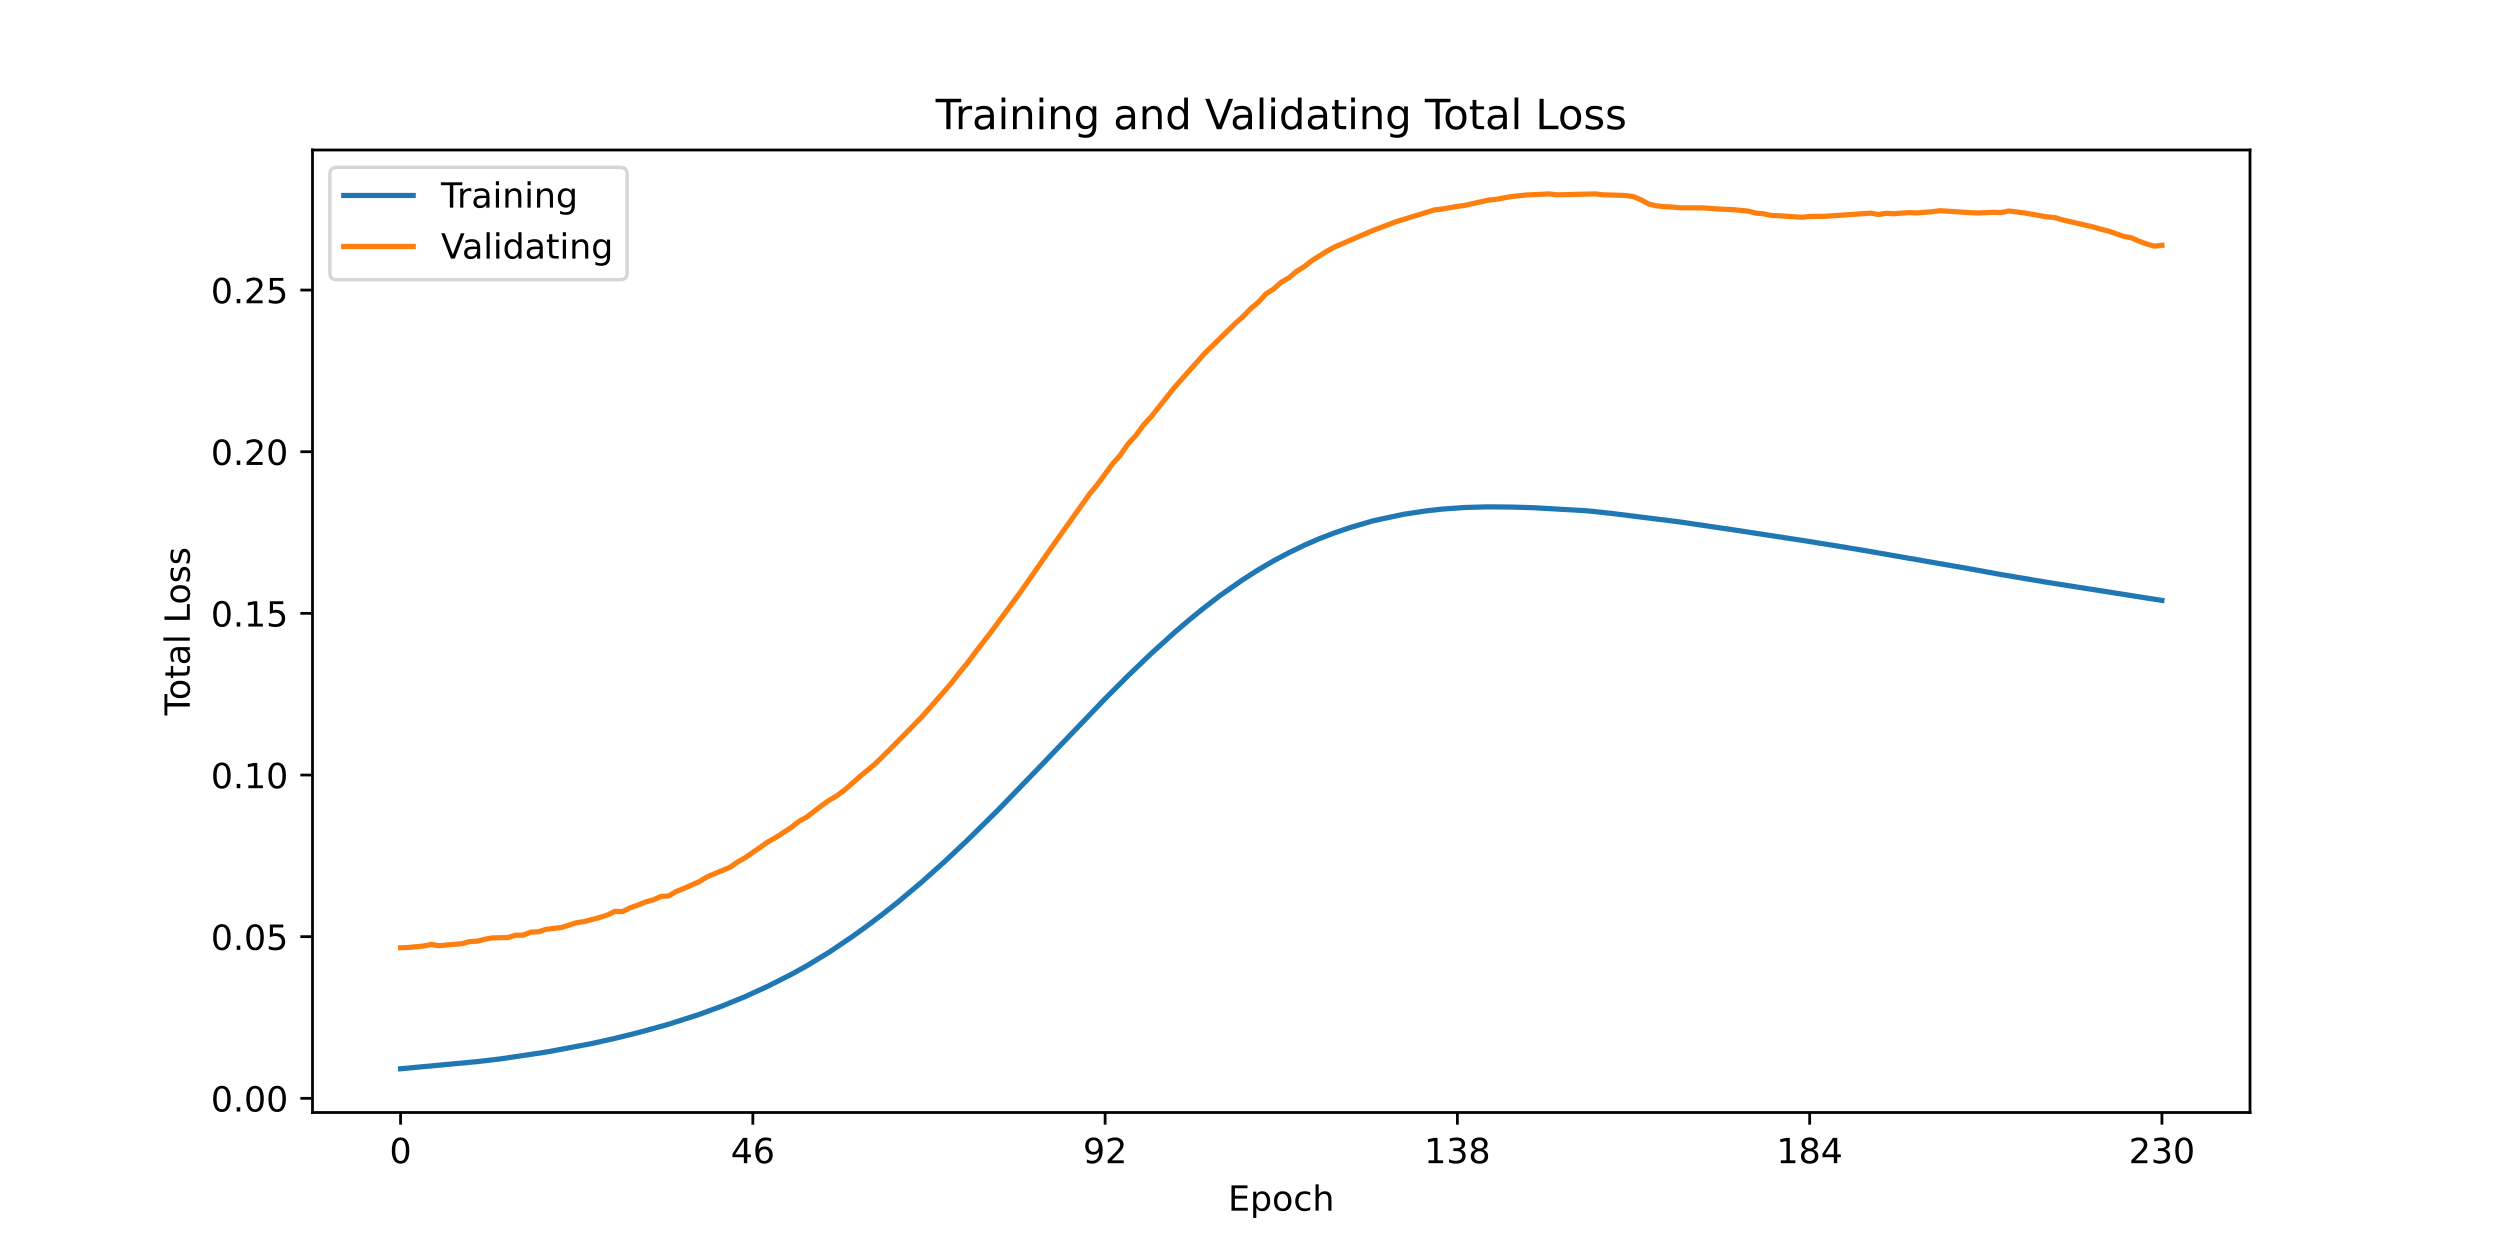
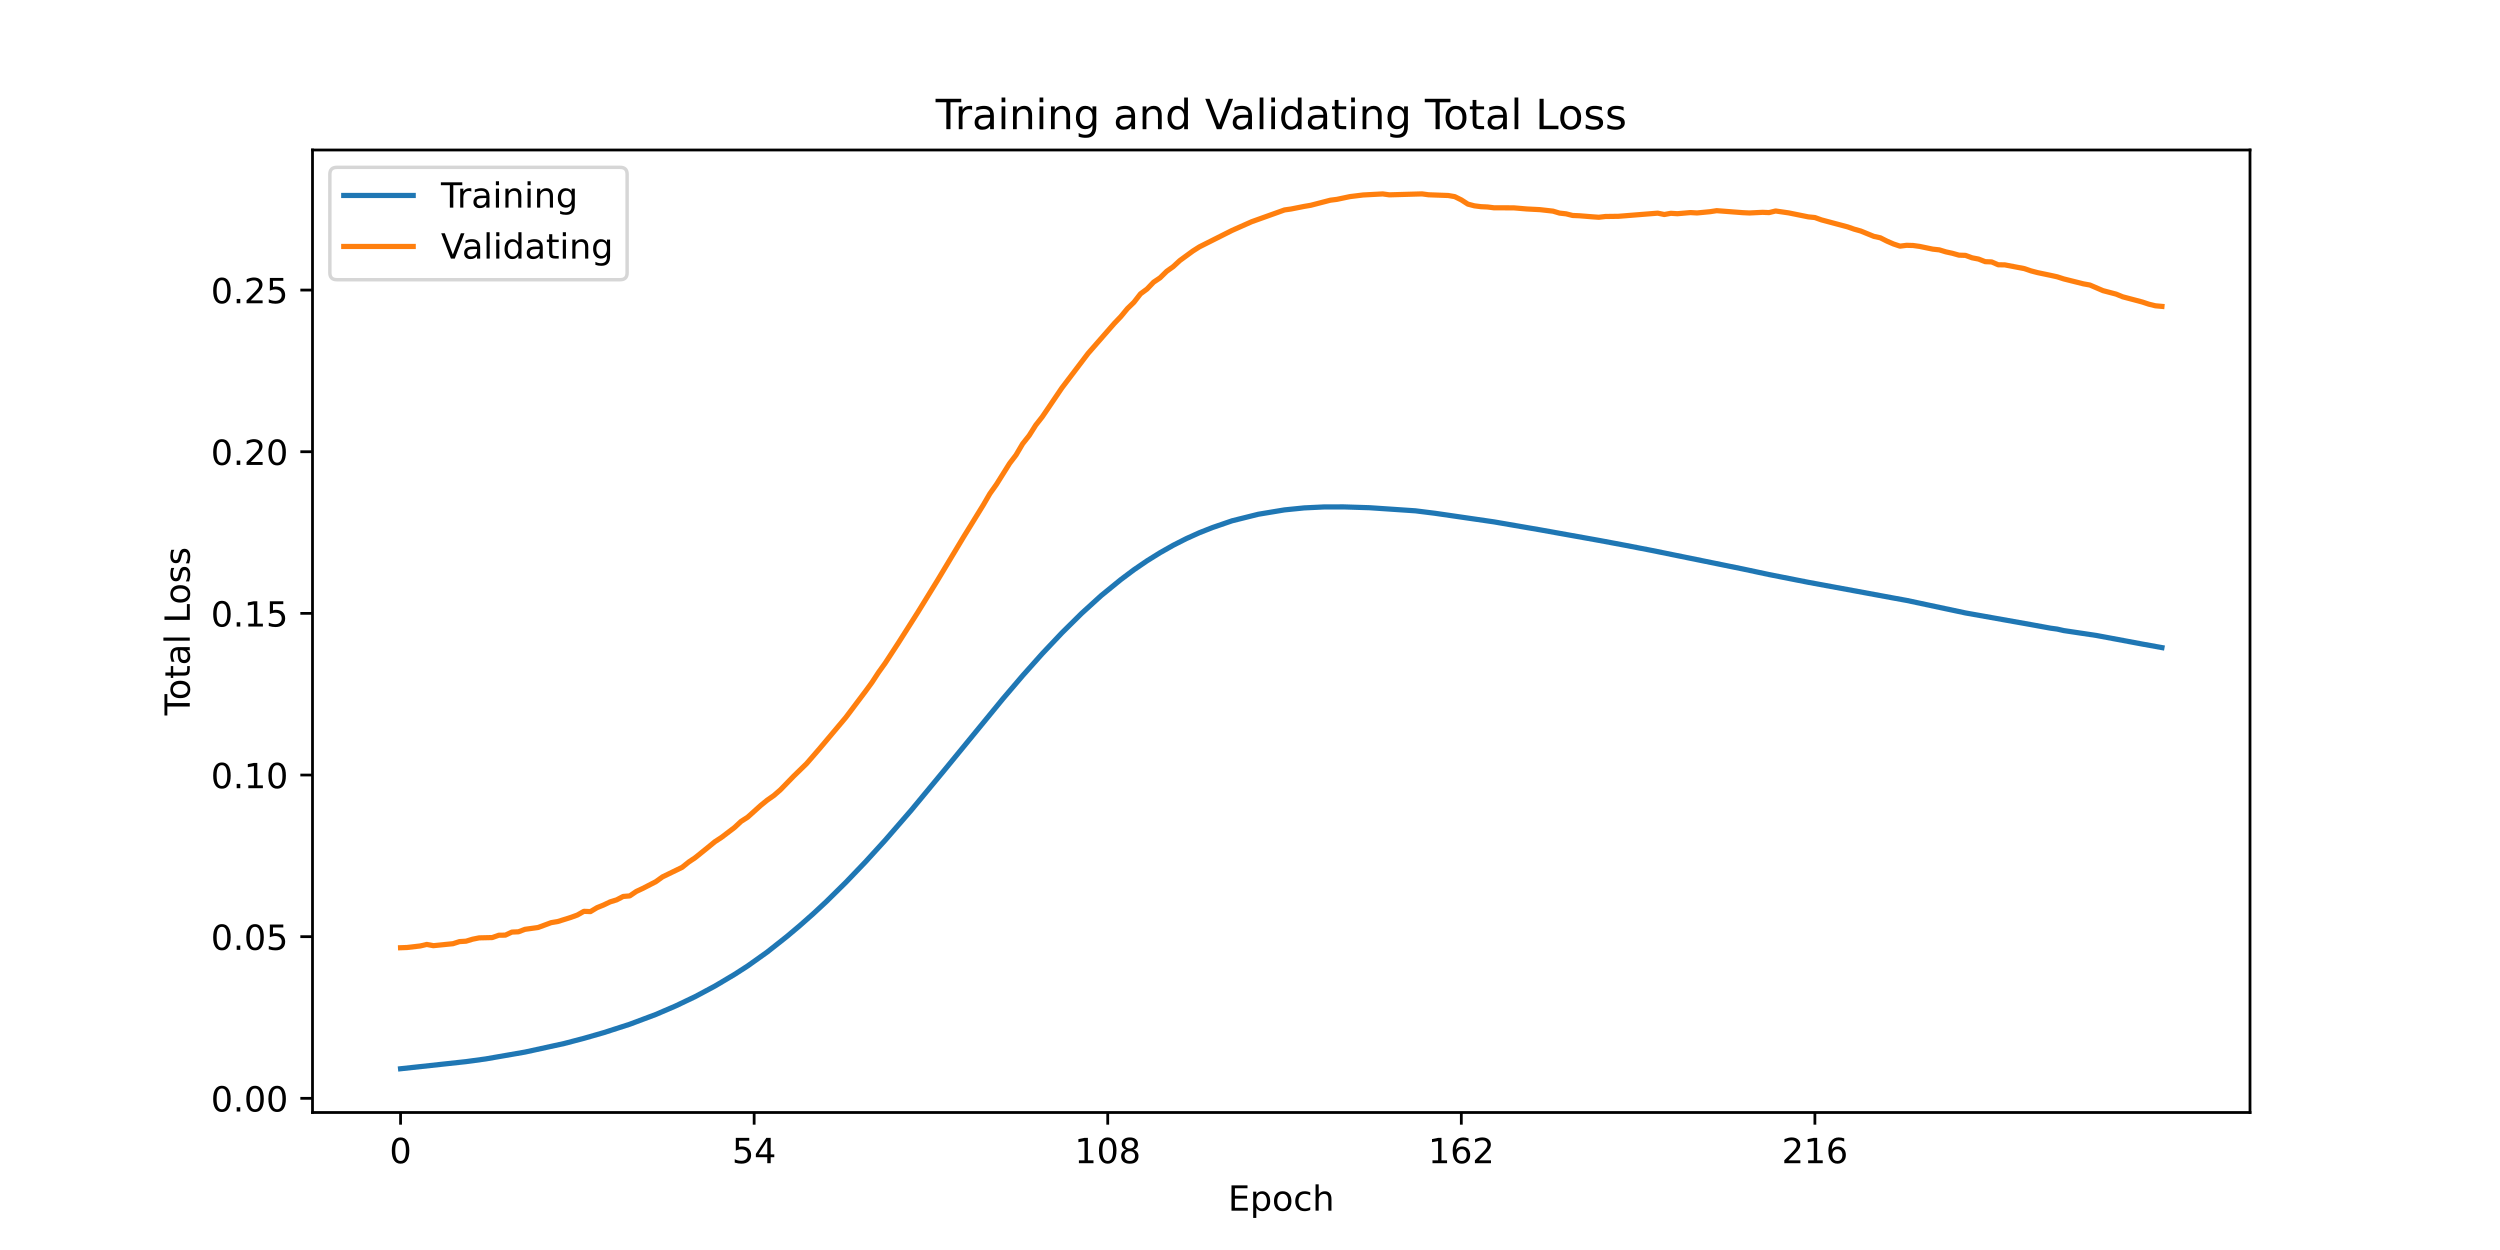
<svg xmlns="http://www.w3.org/2000/svg" xmlns:xlink="http://www.w3.org/1999/xlink" width="720pt" height="360pt" viewBox="0 0 720 360" version="1.1">
  <defs>
    <style type="text/css">*{stroke-linejoin: round; stroke-linecap: butt}</style>
  </defs>
  <g id="figure_1">
    <g id="patch_1">
      <path d="M 0 360  L 720 360  L 720 0  L 0 0  z " style="fill: #ffffff" />
    </g>
    <g id="axes_1">
      <g id="patch_2">
        <path d="M 90 320.4  L 648 320.4  L 648 43.2  L 90 43.2  z " style="fill: #ffffff" />
      </g>
      <g id="matplotlib.axis_1">
        <g id="xtick_1">
          <g id="line2d_1">
            <defs>
-               <path id="m9dbaf0e086" d="M 0 0  L 0 3.5  " style="stroke: #000000; stroke-width: 0.8" />
+               <path id="m46005d5eba" d="M 0 0  L 0 3.5  " style="stroke: #000000; stroke-width: 0.8" />
            </defs>
            <g>
-               <use xlink:href="#m9dbaf0e086" x="115.364" y="320.4" style="stroke: #000000; stroke-width: 0.8" />
+               <use xlink:href="#m46005d5eba" x="115.364" y="320.4" style="stroke: #000000; stroke-width: 0.8" />
            </g>
          </g>
          <g id="text_1">
            <g transform="translate(112.1824 334.9984) scale(0.1 -0.1)">
              <defs>
                <path id="DejaVuSans-30" d="M 2034 4250  Q 1547 4250 1301 3770  Q 1056 3291 1056 2328  Q 1056 1369 1301 889  Q 1547 409 2034 409  Q 2525 409 2770 889  Q 3016 1369 3016 2328  Q 3016 3291 2770 3770  Q 2525 4250 2034 4250  z M 2034 4750  Q 2819 4750 3233 4129  Q 3647 3509 3647 2328  Q 3647 1150 3233 529  Q 2819 -91 2034 -91  Q 1250 -91 836 529  Q 422 1150 422 2328  Q 422 3509 836 4129  Q 1250 4750 2034 4750  z " transform="scale(0.015625)" />
              </defs>
              <use xlink:href="#DejaVuSans-30" />
            </g>
          </g>
        </g>
        <g id="xtick_2">
          <g id="line2d_2">
            <g>
-               <use xlink:href="#m9dbaf0e086" x="216.818" y="320.4" style="stroke: #000000; stroke-width: 0.8" />
+               <use xlink:href="#m46005d5eba" x="217.195" y="320.4" style="stroke: #000000; stroke-width: 0.8" />
            </g>
          </g>
          <g id="text_2">
-             <g transform="translate(210.4557 334.9984) scale(0.1 -0.1)">
-               <defs>
+             <g transform="translate(210.8328 334.9984) scale(0.1 -0.1)">
+               <defs>
+                 <path id="DejaVuSans-35" d="M 691 4666  L 3169 4666  L 3169 4134  L 1269 4134  L 1269 2991  Q 1406 3038 1543 3061  Q 1681 3084 1819 3084  Q 2600 3084 3056 2656  Q 3513 2228 3513 1497  Q 3513 744 3044 326  Q 2575 -91 1722 -91  Q 1428 -91 1123 -41  Q 819 9 494 109  L 494 744  Q 775 591 1075 516  Q 1375 441 1709 441  Q 2250 441 2565 725  Q 2881 1009 2881 1497  Q 2881 1984 2565 2268  Q 2250 2553 1709 2553  Q 1456 2553 1204 2497  Q 953 2441 691 2322  L 691 4666  z " transform="scale(0.015625)" />
                <path id="DejaVuSans-34" d="M 2419 4116  L 825 1625  L 2419 1625  L 2419 4116  z M 2253 4666  L 3047 4666  L 3047 1625  L 3713 1625  L 3713 1100  L 3047 1100  L 3047 0  L 2419 0  L 2419 1100  L 313 1100  L 313 1709  L 2253 4666  z " transform="scale(0.015625)" />
-                 <path id="DejaVuSans-36" d="M 2113 2584  Q 1688 2584 1439 2293  Q 1191 2003 1191 1497  Q 1191 994 1439 701  Q 1688 409 2113 409  Q 2538 409 2786 701  Q 3034 994 3034 1497  Q 3034 2003 2786 2293  Q 2538 2584 2113 2584  z M 3366 4563  L 3366 3988  Q 3128 4100 2886 4159  Q 2644 4219 2406 4219  Q 1781 4219 1451 3797  Q 1122 3375 1075 2522  Q 1259 2794 1537 2939  Q 1816 3084 2150 3084  Q 2853 3084 3261 2657  Q 3669 2231 3669 1497  Q 3669 778 3244 343  Q 2819 -91 2113 -91  Q 1303 -91 875 529  Q 447 1150 447 2328  Q 447 3434 972 4092  Q 1497 4750 2381 4750  Q 2619 4750 2861 4703  Q 3103 4656 3366 4563  z " transform="scale(0.015625)" />
-               </defs>
-               <use xlink:href="#DejaVuSans-34" />
-               <use xlink:href="#DejaVuSans-36" transform="translate(63.62305 0)" />
+               </defs>
+               <use xlink:href="#DejaVuSans-35" />
+               <use xlink:href="#DejaVuSans-34" transform="translate(63.62305 0)" />
            </g>
          </g>
        </g>
        <g id="xtick_3">
          <g id="line2d_3">
            <g>
-               <use xlink:href="#m9dbaf0e086" x="318.273" y="320.4" style="stroke: #000000; stroke-width: 0.8" />
+               <use xlink:href="#m46005d5eba" x="319.027" y="320.4" style="stroke: #000000; stroke-width: 0.8" />
            </g>
          </g>
          <g id="text_3">
-             <g transform="translate(311.9102 334.9984) scale(0.1 -0.1)">
-               <defs>
-                 <path id="DejaVuSans-39" d="M 703 97  L 703 672  Q 941 559 1184 500  Q 1428 441 1663 441  Q 2288 441 2617 861  Q 2947 1281 2994 2138  Q 2813 1869 2534 1725  Q 2256 1581 1919 1581  Q 1219 1581 811 2004  Q 403 2428 403 3163  Q 403 3881 828 4315  Q 1253 4750 1959 4750  Q 2769 4750 3195 4129  Q 3622 3509 3622 2328  Q 3622 1225 3098 567  Q 2575 -91 1691 -91  Q 1453 -91 1209 -44  Q 966 3 703 97  z M 1959 2075  Q 2384 2075 2632 2365  Q 2881 2656 2881 3163  Q 2881 3666 2632 3958  Q 2384 4250 1959 4250  Q 1534 4250 1286 3958  Q 1038 3666 1038 3163  Q 1038 2656 1286 2365  Q 1534 2075 1959 2075  z " transform="scale(0.015625)" />
-                 <path id="DejaVuSans-32" d="M 1228 531  L 3431 531  L 3431 0  L 469 0  L 469 531  Q 828 903 1448 1529  Q 2069 2156 2228 2338  Q 2531 2678 2651 2914  Q 2772 3150 2772 3378  Q 2772 3750 2511 3984  Q 2250 4219 1831 4219  Q 1534 4219 1204 4116  Q 875 4013 500 3803  L 500 4441  Q 881 4594 1212 4672  Q 1544 4750 1819 4750  Q 2544 4750 2975 4387  Q 3406 4025 3406 3419  Q 3406 3131 3298 2873  Q 3191 2616 2906 2266  Q 2828 2175 2409 1742  Q 1991 1309 1228 531  z " transform="scale(0.015625)" />
-               </defs>
-               <use xlink:href="#DejaVuSans-39" />
-               <use xlink:href="#DejaVuSans-32" transform="translate(63.62305 0)" />
+             <g transform="translate(309.4833 334.9984) scale(0.1 -0.1)">
+               <defs>
+                 <path id="DejaVuSans-31" d="M 794 531  L 1825 531  L 1825 4091  L 703 3866  L 703 4441  L 1819 4666  L 2450 4666  L 2450 531  L 3481 531  L 3481 0  L 794 0  L 794 531  z " transform="scale(0.015625)" />
+                 <path id="DejaVuSans-38" d="M 2034 2216  Q 1584 2216 1326 1975  Q 1069 1734 1069 1313  Q 1069 891 1326 650  Q 1584 409 2034 409  Q 2484 409 2743 651  Q 3003 894 3003 1313  Q 3003 1734 2745 1975  Q 2488 2216 2034 2216  z M 1403 2484  Q 997 2584 770 2862  Q 544 3141 544 3541  Q 544 4100 942 4425  Q 1341 4750 2034 4750  Q 2731 4750 3128 4425  Q 3525 4100 3525 3541  Q 3525 3141 3298 2862  Q 3072 2584 2669 2484  Q 3125 2378 3379 2068  Q 3634 1759 3634 1313  Q 3634 634 3220 271  Q 2806 -91 2034 -91  Q 1263 -91 848 271  Q 434 634 434 1313  Q 434 1759 690 2068  Q 947 2378 1403 2484  z M 1172 3481  Q 1172 3119 1398 2916  Q 1625 2713 2034 2713  Q 2441 2713 2670 2916  Q 2900 3119 2900 3481  Q 2900 3844 2670 4047  Q 2441 4250 2034 4250  Q 1625 4250 1398 4047  Q 1172 3844 1172 3481  z " transform="scale(0.015625)" />
+               </defs>
+               <use xlink:href="#DejaVuSans-31" />
+               <use xlink:href="#DejaVuSans-30" transform="translate(63.62305 0)" />
+               <use xlink:href="#DejaVuSans-38" transform="translate(127.2461 0)" />
            </g>
          </g>
        </g>
        <g id="xtick_4">
          <g id="line2d_4">
            <g>
-               <use xlink:href="#m9dbaf0e086" x="419.727" y="320.4" style="stroke: #000000; stroke-width: 0.8" />
+               <use xlink:href="#m46005d5eba" x="420.859" y="320.4" style="stroke: #000000; stroke-width: 0.8" />
            </g>
          </g>
          <g id="text_4">
-             <g transform="translate(410.1835 334.9984) scale(0.1 -0.1)">
-               <defs>
-                 <path id="DejaVuSans-31" d="M 794 531  L 1825 531  L 1825 4091  L 703 3866  L 703 4441  L 1819 4666  L 2450 4666  L 2450 531  L 3481 531  L 3481 0  L 794 0  L 794 531  z " transform="scale(0.015625)" />
-                 <path id="DejaVuSans-33" d="M 2597 2516  Q 3050 2419 3304 2112  Q 3559 1806 3559 1356  Q 3559 666 3084 287  Q 2609 -91 1734 -91  Q 1441 -91 1130 -33  Q 819 25 488 141  L 488 750  Q 750 597 1062 519  Q 1375 441 1716 441  Q 2309 441 2620 675  Q 2931 909 2931 1356  Q 2931 1769 2642 2001  Q 2353 2234 1838 2234  L 1294 2234  L 1294 2753  L 1863 2753  Q 2328 2753 2575 2939  Q 2822 3125 2822 3475  Q 2822 3834 2567 4026  Q 2313 4219 1838 4219  Q 1578 4219 1281 4162  Q 984 4106 628 3988  L 628 4550  Q 988 4650 1302 4700  Q 1616 4750 1894 4750  Q 2613 4750 3031 4423  Q 3450 4097 3450 3541  Q 3450 3153 3228 2886  Q 3006 2619 2597 2516  z " transform="scale(0.015625)" />
-                 <path id="DejaVuSans-38" d="M 2034 2216  Q 1584 2216 1326 1975  Q 1069 1734 1069 1313  Q 1069 891 1326 650  Q 1584 409 2034 409  Q 2484 409 2743 651  Q 3003 894 3003 1313  Q 3003 1734 2745 1975  Q 2488 2216 2034 2216  z M 1403 2484  Q 997 2584 770 2862  Q 544 3141 544 3541  Q 544 4100 942 4425  Q 1341 4750 2034 4750  Q 2731 4750 3128 4425  Q 3525 4100 3525 3541  Q 3525 3141 3298 2862  Q 3072 2584 2669 2484  Q 3125 2378 3379 2068  Q 3634 1759 3634 1313  Q 3634 634 3220 271  Q 2806 -91 2034 -91  Q 1263 -91 848 271  Q 434 634 434 1313  Q 434 1759 690 2068  Q 947 2378 1403 2484  z M 1172 3481  Q 1172 3119 1398 2916  Q 1625 2713 2034 2713  Q 2441 2713 2670 2916  Q 2900 3119 2900 3481  Q 2900 3844 2670 4047  Q 2441 4250 2034 4250  Q 1625 4250 1398 4047  Q 1172 3844 1172 3481  z " transform="scale(0.015625)" />
+             <g transform="translate(411.315 334.9984) scale(0.1 -0.1)">
+               <defs>
+                 <path id="DejaVuSans-36" d="M 2113 2584  Q 1688 2584 1439 2293  Q 1191 2003 1191 1497  Q 1191 994 1439 701  Q 1688 409 2113 409  Q 2538 409 2786 701  Q 3034 994 3034 1497  Q 3034 2003 2786 2293  Q 2538 2584 2113 2584  z M 3366 4563  L 3366 3988  Q 3128 4100 2886 4159  Q 2644 4219 2406 4219  Q 1781 4219 1451 3797  Q 1122 3375 1075 2522  Q 1259 2794 1537 2939  Q 1816 3084 2150 3084  Q 2853 3084 3261 2657  Q 3669 2231 3669 1497  Q 3669 778 3244 343  Q 2819 -91 2113 -91  Q 1303 -91 875 529  Q 447 1150 447 2328  Q 447 3434 972 4092  Q 1497 4750 2381 4750  Q 2619 4750 2861 4703  Q 3103 4656 3366 4563  z " transform="scale(0.015625)" />
+                 <path id="DejaVuSans-32" d="M 1228 531  L 3431 531  L 3431 0  L 469 0  L 469 531  Q 828 903 1448 1529  Q 2069 2156 2228 2338  Q 2531 2678 2651 2914  Q 2772 3150 2772 3378  Q 2772 3750 2511 3984  Q 2250 4219 1831 4219  Q 1534 4219 1204 4116  Q 875 4013 500 3803  L 500 4441  Q 881 4594 1212 4672  Q 1544 4750 1819 4750  Q 2544 4750 2975 4387  Q 3406 4025 3406 3419  Q 3406 3131 3298 2873  Q 3191 2616 2906 2266  Q 2828 2175 2409 1742  Q 1991 1309 1228 531  z " transform="scale(0.015625)" />
              </defs>
              <use xlink:href="#DejaVuSans-31" />
-               <use xlink:href="#DejaVuSans-33" transform="translate(63.62305 0)" />
-               <use xlink:href="#DejaVuSans-38" transform="translate(127.2461 0)" />
+               <use xlink:href="#DejaVuSans-36" transform="translate(63.62305 0)" />
+               <use xlink:href="#DejaVuSans-32" transform="translate(127.2461 0)" />
            </g>
          </g>
        </g>
        <g id="xtick_5">
          <g id="line2d_5">
            <g>
-               <use xlink:href="#m9dbaf0e086" x="521.182" y="320.4" style="stroke: #000000; stroke-width: 0.8" />
+               <use xlink:href="#m46005d5eba" x="522.69" y="320.4" style="stroke: #000000; stroke-width: 0.8" />
            </g>
          </g>
          <g id="text_5">
-             <g transform="translate(511.6381 334.9984) scale(0.1 -0.1)">
-               <use xlink:href="#DejaVuSans-31" />
-               <use xlink:href="#DejaVuSans-38" transform="translate(63.62305 0)" />
-               <use xlink:href="#DejaVuSans-34" transform="translate(127.2461 0)" />
-             </g>
-           </g>
-         </g>
-         <g id="xtick_6">
-           <g id="line2d_6">
-             <g>
-               <use xlink:href="#m9dbaf0e086" x="622.636" y="320.4" style="stroke: #000000; stroke-width: 0.8" />
-             </g>
-           </g>
-           <g id="text_6">
-             <g transform="translate(613.0926 334.9984) scale(0.1 -0.1)">
+             <g transform="translate(513.1467 334.9984) scale(0.1 -0.1)">
              <use xlink:href="#DejaVuSans-32" />
-               <use xlink:href="#DejaVuSans-33" transform="translate(63.62305 0)" />
-               <use xlink:href="#DejaVuSans-30" transform="translate(127.2461 0)" />
-             </g>
-           </g>
-         </g>
-         <g id="text_7">
+               <use xlink:href="#DejaVuSans-31" transform="translate(63.62305 0)" />
+               <use xlink:href="#DejaVuSans-36" transform="translate(127.2461 0)" />
+             </g>
+           </g>
+         </g>
+         <g id="text_6">
          <g transform="translate(353.6891 348.6766) scale(0.1 -0.1)">
            <defs>
              <path id="DejaVuSans-45" d="M 628 4666  L 3578 4666  L 3578 4134  L 1259 4134  L 1259 2753  L 3481 2753  L 3481 2222  L 1259 2222  L 1259 531  L 3634 531  L 3634 0  L 628 0  L 628 4666  z " transform="scale(0.015625)" />
              <path id="DejaVuSans-70" d="M 1159 525  L 1159 -1331  L 581 -1331  L 581 3500  L 1159 3500  L 1159 2969  Q 1341 3281 1617 3432  Q 1894 3584 2278 3584  Q 2916 3584 3314 3078  Q 3713 2572 3713 1747  Q 3713 922 3314 415  Q 2916 -91 2278 -91  Q 1894 -91 1617 61  Q 1341 213 1159 525  z M 3116 1747  Q 3116 2381 2855 2742  Q 2594 3103 2138 3103  Q 1681 3103 1420 2742  Q 1159 2381 1159 1747  Q 1159 1113 1420 752  Q 1681 391 2138 391  Q 2594 391 2855 752  Q 3116 1113 3116 1747  z " transform="scale(0.015625)" />
              <path id="DejaVuSans-6f" d="M 1959 3097  Q 1497 3097 1228 2736  Q 959 2375 959 1747  Q 959 1119 1226 758  Q 1494 397 1959 397  Q 2419 397 2687 759  Q 2956 1122 2956 1747  Q 2956 2369 2687 2733  Q 2419 3097 1959 3097  z M 1959 3584  Q 2709 3584 3137 3096  Q 3566 2609 3566 1747  Q 3566 888 3137 398  Q 2709 -91 1959 -91  Q 1206 -91 779 398  Q 353 888 353 1747  Q 353 2609 779 3096  Q 1206 3584 1959 3584  z " transform="scale(0.015625)" />
              <path id="DejaVuSans-63" d="M 3122 3366  L 3122 2828  Q 2878 2963 2633 3030  Q 2388 3097 2138 3097  Q 1578 3097 1268 2742  Q 959 2388 959 1747  Q 959 1106 1268 751  Q 1578 397 2138 397  Q 2388 397 2633 464  Q 2878 531 3122 666  L 3122 134  Q 2881 22 2623 -34  Q 2366 -91 2075 -91  Q 1284 -91 818 406  Q 353 903 353 1747  Q 353 2603 823 3093  Q 1294 3584 2113 3584  Q 2378 3584 2631 3529  Q 2884 3475 3122 3366  z " transform="scale(0.015625)" />
              <path id="DejaVuSans-68" d="M 3513 2113  L 3513 0  L 2938 0  L 2938 2094  Q 2938 2591 2744 2837  Q 2550 3084 2163 3084  Q 1697 3084 1428 2787  Q 1159 2491 1159 1978  L 1159 0  L 581 0  L 581 4863  L 1159 4863  L 1159 2956  Q 1366 3272 1645 3428  Q 1925 3584 2291 3584  Q 2894 3584 3203 3211  Q 3513 2838 3513 2113  z " transform="scale(0.015625)" />
            </defs>
            <use xlink:href="#DejaVuSans-45" />
            <use xlink:href="#DejaVuSans-70" transform="translate(63.18359 0)" />
            <use xlink:href="#DejaVuSans-6f" transform="translate(126.6602 0)" />
            <use xlink:href="#DejaVuSans-63" transform="translate(187.8418 0)" />
            <use xlink:href="#DejaVuSans-68" transform="translate(242.8223 0)" />
          </g>
        </g>
      </g>
      <g id="matplotlib.axis_2">
        <g id="ytick_1">
-           <g id="line2d_7">
+           <g id="line2d_6">
            <defs>
-               <path id="mf00389a52f" d="M 0 0  L -3.5 0  " style="stroke: #000000; stroke-width: 0.8" />
+               <path id="m54f0c96eb9" d="M 0 0  L -3.5 0  " style="stroke: #000000; stroke-width: 0.8" />
            </defs>
            <g>
-               <use xlink:href="#mf00389a52f" x="90" y="316.321" style="stroke: #000000; stroke-width: 0.8" />
-             </g>
-           </g>
-           <g id="text_8">
+               <use xlink:href="#m54f0c96eb9" x="90" y="316.321" style="stroke: #000000; stroke-width: 0.8" />
+             </g>
+           </g>
+           <g id="text_7">
            <g transform="translate(60.73438 320.1201) scale(0.1 -0.1)">
              <defs>
                <path id="DejaVuSans-2e" d="M 684 794  L 1344 794  L 1344 0  L 684 0  L 684 794  z " transform="scale(0.015625)" />
              </defs>
              <use xlink:href="#DejaVuSans-30" />
              <use xlink:href="#DejaVuSans-2e" transform="translate(63.62305 0)" />
              <use xlink:href="#DejaVuSans-30" transform="translate(95.41016 0)" />
              <use xlink:href="#DejaVuSans-30" transform="translate(159.0332 0)" />
            </g>
          </g>
        </g>
        <g id="ytick_2">
-           <g id="line2d_8">
-             <g>
-               <use xlink:href="#mf00389a52f" x="90" y="269.764" style="stroke: #000000; stroke-width: 0.8" />
-             </g>
-           </g>
-           <g id="text_9">
+           <g id="line2d_7">
+             <g>
+               <use xlink:href="#m54f0c96eb9" x="90" y="269.764" style="stroke: #000000; stroke-width: 0.8" />
+             </g>
+           </g>
+           <g id="text_8">
            <g transform="translate(60.73438 273.5637) scale(0.1 -0.1)">
-               <defs>
-                 <path id="DejaVuSans-35" d="M 691 4666  L 3169 4666  L 3169 4134  L 1269 4134  L 1269 2991  Q 1406 3038 1543 3061  Q 1681 3084 1819 3084  Q 2600 3084 3056 2656  Q 3513 2228 3513 1497  Q 3513 744 3044 326  Q 2575 -91 1722 -91  Q 1428 -91 1123 -41  Q 819 9 494 109  L 494 744  Q 775 591 1075 516  Q 1375 441 1709 441  Q 2250 441 2565 725  Q 2881 1009 2881 1497  Q 2881 1984 2565 2268  Q 2250 2553 1709 2553  Q 1456 2553 1204 2497  Q 953 2441 691 2322  L 691 4666  z " transform="scale(0.015625)" />
-               </defs>
              <use xlink:href="#DejaVuSans-30" />
              <use xlink:href="#DejaVuSans-2e" transform="translate(63.62305 0)" />
              <use xlink:href="#DejaVuSans-30" transform="translate(95.41016 0)" />
              <use xlink:href="#DejaVuSans-35" transform="translate(159.0332 0)" />
            </g>
          </g>
        </g>
        <g id="ytick_3">
-           <g id="line2d_9">
-             <g>
-               <use xlink:href="#mf00389a52f" x="90" y="223.208" style="stroke: #000000; stroke-width: 0.8" />
-             </g>
-           </g>
-           <g id="text_10">
+           <g id="line2d_8">
+             <g>
+               <use xlink:href="#m54f0c96eb9" x="90" y="223.208" style="stroke: #000000; stroke-width: 0.8" />
+             </g>
+           </g>
+           <g id="text_9">
            <g transform="translate(60.73438 227.0072) scale(0.1 -0.1)">
              <use xlink:href="#DejaVuSans-30" />
              <use xlink:href="#DejaVuSans-2e" transform="translate(63.62305 0)" />
              <use xlink:href="#DejaVuSans-31" transform="translate(95.41016 0)" />
              <use xlink:href="#DejaVuSans-30" transform="translate(159.0332 0)" />
            </g>
          </g>
        </g>
        <g id="ytick_4">
-           <g id="line2d_10">
-             <g>
-               <use xlink:href="#mf00389a52f" x="90" y="176.652" style="stroke: #000000; stroke-width: 0.8" />
-             </g>
-           </g>
-           <g id="text_11">
+           <g id="line2d_9">
+             <g>
+               <use xlink:href="#m54f0c96eb9" x="90" y="176.652" style="stroke: #000000; stroke-width: 0.8" />
+             </g>
+           </g>
+           <g id="text_10">
            <g transform="translate(60.73438 180.4508) scale(0.1 -0.1)">
              <use xlink:href="#DejaVuSans-30" />
              <use xlink:href="#DejaVuSans-2e" transform="translate(63.62305 0)" />
              <use xlink:href="#DejaVuSans-31" transform="translate(95.41016 0)" />
              <use xlink:href="#DejaVuSans-35" transform="translate(159.0332 0)" />
            </g>
          </g>
        </g>
        <g id="ytick_5">
-           <g id="line2d_11">
-             <g>
-               <use xlink:href="#mf00389a52f" x="90" y="130.095" style="stroke: #000000; stroke-width: 0.8" />
-             </g>
-           </g>
-           <g id="text_12">
+           <g id="line2d_10">
+             <g>
+               <use xlink:href="#m54f0c96eb9" x="90" y="130.095" style="stroke: #000000; stroke-width: 0.8" />
+             </g>
+           </g>
+           <g id="text_11">
            <g transform="translate(60.73438 133.8944) scale(0.1 -0.1)">
              <use xlink:href="#DejaVuSans-30" />
              <use xlink:href="#DejaVuSans-2e" transform="translate(63.62305 0)" />
              <use xlink:href="#DejaVuSans-32" transform="translate(95.41016 0)" />
              <use xlink:href="#DejaVuSans-30" transform="translate(159.0332 0)" />
            </g>
          </g>
        </g>
        <g id="ytick_6">
-           <g id="line2d_12">
-             <g>
-               <use xlink:href="#mf00389a52f" x="90" y="83.539" style="stroke: #000000; stroke-width: 0.8" />
-             </g>
-           </g>
-           <g id="text_13">
+           <g id="line2d_11">
+             <g>
+               <use xlink:href="#m54f0c96eb9" x="90" y="83.539" style="stroke: #000000; stroke-width: 0.8" />
+             </g>
+           </g>
+           <g id="text_12">
            <g transform="translate(60.73438 87.33791) scale(0.1 -0.1)">
              <use xlink:href="#DejaVuSans-30" />
              <use xlink:href="#DejaVuSans-2e" transform="translate(63.62305 0)" />
              <use xlink:href="#DejaVuSans-32" transform="translate(95.41016 0)" />
              <use xlink:href="#DejaVuSans-35" transform="translate(159.0332 0)" />
            </g>
          </g>
        </g>
-         <g id="text_14">
+         <g id="text_13">
          <g transform="translate(54.65469 206.0328) rotate(-90) scale(0.1 -0.1)">
            <defs>
              <path id="DejaVuSans-54" d="M -19 4666  L 3928 4666  L 3928 4134  L 2272 4134  L 2272 0  L 1638 0  L 1638 4134  L -19 4134  L -19 4666  z " transform="scale(0.015625)" />
              <path id="DejaVuSans-74" d="M 1172 4494  L 1172 3500  L 2356 3500  L 2356 3053  L 1172 3053  L 1172 1153  Q 1172 725 1289 603  Q 1406 481 1766 481  L 2356 481  L 2356 0  L 1766 0  Q 1100 0 847 248  Q 594 497 594 1153  L 594 3053  L 172 3053  L 172 3500  L 594 3500  L 594 4494  L 1172 4494  z " transform="scale(0.015625)" />
              <path id="DejaVuSans-61" d="M 2194 1759  Q 1497 1759 1228 1600  Q 959 1441 959 1056  Q 959 750 1161 570  Q 1363 391 1709 391  Q 2188 391 2477 730  Q 2766 1069 2766 1631  L 2766 1759  L 2194 1759  z M 3341 1997  L 3341 0  L 2766 0  L 2766 531  Q 2569 213 2275 61  Q 1981 -91 1556 -91  Q 1019 -91 701 211  Q 384 513 384 1019  Q 384 1609 779 1909  Q 1175 2209 1959 2209  L 2766 2209  L 2766 2266  Q 2766 2663 2505 2880  Q 2244 3097 1772 3097  Q 1472 3097 1187 3025  Q 903 2953 641 2809  L 641 3341  Q 956 3463 1253 3523  Q 1550 3584 1831 3584  Q 2591 3584 2966 3190  Q 3341 2797 3341 1997  z " transform="scale(0.015625)" />
              <path id="DejaVuSans-6c" d="M 603 4863  L 1178 4863  L 1178 0  L 603 0  L 603 4863  z " transform="scale(0.015625)" />
              <path id="DejaVuSans-20" transform="scale(0.015625)" />
              <path id="DejaVuSans-4c" d="M 628 4666  L 1259 4666  L 1259 531  L 3531 531  L 3531 0  L 628 0  L 628 4666  z " transform="scale(0.015625)" />
              <path id="DejaVuSans-73" d="M 2834 3397  L 2834 2853  Q 2591 2978 2328 3040  Q 2066 3103 1784 3103  Q 1356 3103 1142 2972  Q 928 2841 928 2578  Q 928 2378 1081 2264  Q 1234 2150 1697 2047  L 1894 2003  Q 2506 1872 2764 1633  Q 3022 1394 3022 966  Q 3022 478 2636 193  Q 2250 -91 1575 -91  Q 1294 -91 989 -36  Q 684 19 347 128  L 347 722  Q 666 556 975 473  Q 1284 391 1588 391  Q 1994 391 2212 530  Q 2431 669 2431 922  Q 2431 1156 2273 1281  Q 2116 1406 1581 1522  L 1381 1569  Q 847 1681 609 1914  Q 372 2147 372 2553  Q 372 3047 722 3315  Q 1072 3584 1716 3584  Q 2034 3584 2315 3537  Q 2597 3491 2834 3397  z " transform="scale(0.015625)" />
            </defs>
            <use xlink:href="#DejaVuSans-54" />
            <use xlink:href="#DejaVuSans-6f" transform="translate(44.08398 0)" />
            <use xlink:href="#DejaVuSans-74" transform="translate(105.2656 0)" />
            <use xlink:href="#DejaVuSans-61" transform="translate(144.4746 0)" />
            <use xlink:href="#DejaVuSans-6c" transform="translate(205.7539 0)" />
            <use xlink:href="#DejaVuSans-20" transform="translate(233.5371 0)" />
            <use xlink:href="#DejaVuSans-4c" transform="translate(265.3242 0)" />
            <use xlink:href="#DejaVuSans-6f" transform="translate(319.2871 0)" />
            <use xlink:href="#DejaVuSans-73" transform="translate(380.4688 0)" />
            <use xlink:href="#DejaVuSans-73" transform="translate(432.5684 0)" />
          </g>
        </g>
      </g>
+       <g id="line2d_12">
+         <path d="M 115.364 307.8  L 134.221 305.748  L 139.879 304.971  L 151.193 302.999  L 162.508 300.525  L 168.165 299.039  L 173.823 297.415  L 181.366 294.983  L 188.909 292.151  L 194.566 289.719  L 200.223 287.021  L 205.881 283.993  L 211.538 280.633  L 215.31 278.205  L 220.967 274.182  L 226.624 269.711  L 230.396 266.532  L 234.167 263.197  L 237.939 259.7  L 243.596 254.125  L 249.253 248.221  L 254.911 242.01  L 262.454 233.318  L 271.883 221.923  L 288.855 201.228  L 294.512 194.599  L 300.169 188.257  L 305.827 182.27  L 311.484 176.672  L 317.141 171.529  L 322.799 166.921  L 326.57 164.096  L 330.342 161.518  L 334.113 159.173  L 337.885 157.038  L 341.656 155.123  L 345.428 153.422  L 349.199 151.931  L 354.857 149.986  L 362.4 148.103  L 369.943 146.849  L 375.6 146.276  L 381.258 146.003  L 386.915 145.986  L 394.458 146.224  L 407.658 147.12  L 413.316 147.83  L 430.288 150.303  L 443.488 152.581  L 460.46 155.624  L 468.003 157.034  L 475.546 158.492  L 501.947 163.865  L 509.49 165.473  L 520.805 167.706  L 545.32 172.23  L 549.091 172.918  L 566.063 176.528  L 584.921 179.886  L 590.578 180.919  L 592.464 181.176  L 594.35 181.604  L 603.779 183.018  L 616.979 185.489  L 622.636 186.51  L 622.636 186.51  " clip-path="url(#p320f775563)" style="fill: none; stroke: #1f77b4; stroke-width: 1.5; stroke-linecap: square" />
+       </g>
      <g id="line2d_13">
-         <path d="M 115.364 307.8  L 137.419 305.748  L 144.036 304.971  L 157.269 302.999  L 170.502 300.525  L 177.119 299.039  L 183.735 297.415  L 192.557 294.983  L 201.379 292.151  L 207.996 289.719  L 214.613 287.021  L 221.229 283.993  L 227.846 280.633  L 232.257 278.205  L 238.874 274.182  L 245.49 269.711  L 249.901 266.532  L 254.312 263.197  L 258.723 259.7  L 265.34 254.125  L 271.957 248.221  L 278.573 242.01  L 287.395 233.318  L 298.423 221.923  L 318.273 201.228  L 324.889 194.599  L 331.506 188.257  L 338.123 182.27  L 342.534 178.49  L 346.945 174.915  L 351.356 171.529  L 357.972 166.921  L 362.383 164.096  L 366.794 161.518  L 371.206 159.173  L 375.617 157.038  L 380.028 155.123  L 384.439 153.422  L 388.85 151.931  L 395.466 149.986  L 404.289 148.103  L 410.905 147.116  L 415.316 146.621  L 421.933 146.153  L 428.549 145.968  L 435.166 146.029  L 441.783 146.224  L 457.221 147.12  L 463.838 147.83  L 483.688 150.303  L 499.126 152.581  L 518.976 155.624  L 527.798 157.034  L 536.621 158.492  L 567.498 163.865  L 576.32 165.473  L 589.553 167.706  L 618.225 172.23  L 622.636 172.918  L 622.636 172.918  " clip-path="url(#pbbac04fef2)" style="fill: none; stroke: #1f77b4; stroke-width: 1.5; stroke-linecap: square" />
-       </g>
-       <g id="line2d_14">
-         <path d="M 115.364 272.949  L 117.569 272.88  L 121.98 272.438  L 124.186 271.998  L 126.391 272.354  L 133.008 271.786  L 135.213 271.182  L 137.419 271.061  L 139.625 270.491  L 141.83 270.108  L 146.241 270.017  L 148.447 269.347  L 150.652 269.319  L 152.858 268.442  L 155.063 268.358  L 157.269 267.645  L 161.68 267.119  L 166.091 265.722  L 168.296 265.403  L 172.708 264.219  L 174.913 263.529  L 177.119 262.462  L 179.324 262.54  L 181.53 261.412  L 183.735 260.644  L 185.941 259.745  L 188.146 259.16  L 190.352 258.181  L 192.557 258.02  L 194.763 256.739  L 196.968 255.856  L 201.379 253.908  L 203.585 252.544  L 210.202 249.793  L 212.407 248.273  L 214.613 247.006  L 219.024 243.966  L 221.229 242.418  L 223.435 241.189  L 227.846 238.325  L 230.051 236.566  L 232.257 235.361  L 236.668 231.968  L 238.874 230.437  L 241.079 229.119  L 243.285 227.484  L 247.696 223.601  L 252.107 219.933  L 256.518 215.582  L 265.34 206.618  L 271.957 199.103  L 274.162 196.519  L 276.368 193.64  L 278.573 191.011  L 280.779 188.021  L 285.19 182.315  L 294.012 170.359  L 302.834 157.688  L 313.862 142.179  L 316.067 139.519  L 320.478 133.5  L 322.684 131.027  L 324.889 127.822  L 327.095 125.442  L 329.3 122.456  L 331.506 120.055  L 338.123 111.716  L 346.945 101.775  L 353.561 95.302  L 355.767 93.146  L 357.972 91.173  L 360.178 88.888  L 362.383 87.06  L 364.589 84.635  L 366.794 83.242  L 369 81.274  L 371.206 80.003  L 373.411 78.141  L 375.617 76.792  L 377.822 75.05  L 382.233 72.296  L 384.439 71.096  L 395.466 66.353  L 402.083 63.842  L 413.111 60.463  L 415.316 60.193  L 419.727 59.445  L 421.933 59.126  L 428.549 57.657  L 430.755 57.418  L 435.166 56.619  L 439.577 56.156  L 446.194 55.848  L 448.399 56.113  L 459.427 55.84  L 461.632 56.097  L 468.249 56.305  L 470.455 56.632  L 472.66 57.57  L 474.866 58.784  L 477.071 59.281  L 479.277 59.52  L 481.482 59.61  L 483.688 59.845  L 490.304 59.861  L 494.715 60.183  L 499.126 60.378  L 503.538 60.807  L 505.743 61.373  L 507.949 61.583  L 510.154 62.056  L 512.36 62.136  L 516.771 62.438  L 518.976 62.574  L 521.182 62.35  L 525.593 62.296  L 538.826 61.387  L 541.032 61.78  L 543.237 61.431  L 545.443 61.549  L 549.854 61.221  L 552.059 61.33  L 556.47 60.966  L 558.676 60.673  L 567.498 61.248  L 569.704 61.337  L 574.115 61.151  L 576.32 61.226  L 578.526 60.766  L 582.937 61.311  L 589.553 62.463  L 591.759 62.652  L 593.964 63.328  L 602.787 65.342  L 604.992 66.001  L 607.198 66.531  L 611.609 68.071  L 613.814 68.492  L 616.02 69.445  L 618.225 70.264  L 620.431 70.892  L 622.636 70.651  L 622.636 70.651  " clip-path="url(#pbbac04fef2)" style="fill: none; stroke: #ff7f0e; stroke-width: 1.5; stroke-linecap: square" />
+         <path d="M 115.364 272.949  L 117.249 272.88  L 121.021 272.438  L 122.907 271.998  L 124.792 272.354  L 130.45 271.786  L 132.336 271.182  L 134.221 271.061  L 136.107 270.491  L 137.993 270.108  L 141.764 270.017  L 143.65 269.347  L 145.536 269.319  L 147.422 268.442  L 149.308 268.358  L 151.193 267.645  L 154.965 267.119  L 158.736 265.722  L 160.622 265.403  L 164.394 264.219  L 166.279 263.529  L 168.165 262.462  L 170.051 262.54  L 171.937 261.412  L 173.823 260.644  L 175.708 259.745  L 177.594 259.16  L 179.48 258.181  L 181.366 258.02  L 183.251 256.739  L 185.137 255.856  L 188.909 253.908  L 190.795 252.544  L 196.452 249.793  L 198.338 248.273  L 200.223 247.006  L 203.995 243.966  L 205.881 242.418  L 207.766 241.189  L 211.538 238.325  L 213.424 236.566  L 215.31 235.361  L 219.081 231.968  L 220.967 230.437  L 222.853 229.119  L 224.738 227.484  L 228.51 223.601  L 232.282 219.933  L 236.053 215.582  L 243.596 206.618  L 249.253 199.103  L 251.139 196.519  L 253.025 193.64  L 254.911 191.011  L 258.682 185.234  L 264.34 176.328  L 269.997 167.144  L 277.54 154.588  L 283.197 145.418  L 285.083 142.179  L 286.969 139.519  L 290.74 133.5  L 292.626 131.027  L 294.512 127.822  L 296.398 125.442  L 298.284 122.456  L 300.169 120.055  L 305.827 111.716  L 313.37 101.775  L 319.027 95.302  L 320.913 93.146  L 322.799 91.173  L 324.684 88.888  L 326.57 87.06  L 328.456 84.635  L 330.342 83.242  L 332.227 81.274  L 334.113 80.003  L 335.999 78.141  L 337.885 76.792  L 339.771 75.05  L 343.542 72.296  L 345.428 71.096  L 354.857 66.353  L 360.514 63.842  L 369.943 60.463  L 371.829 60.193  L 375.6 59.445  L 377.486 59.126  L 383.143 57.657  L 385.029 57.418  L 388.801 56.619  L 392.572 56.156  L 398.229 55.848  L 400.115 56.113  L 409.544 55.84  L 411.43 56.097  L 417.087 56.305  L 418.973 56.632  L 420.859 57.57  L 422.745 58.784  L 424.63 59.281  L 426.516 59.52  L 428.402 59.61  L 430.288 59.845  L 435.945 59.861  L 439.716 60.183  L 443.488 60.378  L 447.26 60.807  L 449.145 61.373  L 451.031 61.583  L 452.917 62.056  L 454.803 62.136  L 458.574 62.438  L 460.46 62.574  L 462.346 62.35  L 466.117 62.296  L 477.432 61.387  L 479.318 61.78  L 481.203 61.431  L 483.089 61.549  L 486.861 61.221  L 488.747 61.33  L 492.518 60.966  L 494.404 60.673  L 501.947 61.248  L 503.833 61.337  L 507.604 61.151  L 509.49 61.226  L 511.376 60.766  L 515.147 61.311  L 520.805 62.463  L 522.69 62.652  L 524.576 63.328  L 532.119 65.342  L 534.005 66.001  L 535.891 66.531  L 539.662 68.071  L 541.548 68.492  L 543.434 69.445  L 545.32 70.264  L 547.205 70.892  L 549.091 70.651  L 550.977 70.704  L 552.863 70.966  L 556.634 71.755  L 558.52 71.962  L 560.406 72.537  L 562.292 72.948  L 564.177 73.484  L 566.063 73.551  L 567.949 74.244  L 569.835 74.614  L 571.721 75.356  L 573.606 75.438  L 575.492 76.258  L 577.378 76.284  L 583.035 77.368  L 584.921 78.013  L 586.807 78.51  L 590.578 79.301  L 592.464 79.719  L 594.35 80.327  L 600.007 81.745  L 601.893 82.087  L 605.664 83.708  L 609.436 84.701  L 611.322 85.476  L 615.093 86.474  L 616.979 86.979  L 618.865 87.604  L 620.751 88.067  L 622.636 88.239  L 622.636 88.239  " clip-path="url(#p320f775563)" style="fill: none; stroke: #ff7f0e; stroke-width: 1.5; stroke-linecap: square" />
      </g>
      <g id="patch_3">
        <path d="M 90 320.4  L 90 43.2  " style="fill: none; stroke: #000000; stroke-width: 0.8; stroke-linejoin: miter; stroke-linecap: square" />
      </g>
      <g id="patch_4">
        <path d="M 648 320.4  L 648 43.2  " style="fill: none; stroke: #000000; stroke-width: 0.8; stroke-linejoin: miter; stroke-linecap: square" />
      </g>
      <g id="patch_5">
        <path d="M 90 320.4  L 648 320.4  " style="fill: none; stroke: #000000; stroke-width: 0.8; stroke-linejoin: miter; stroke-linecap: square" />
      </g>
      <g id="patch_6">
        <path d="M 90 43.2  L 648 43.2  " style="fill: none; stroke: #000000; stroke-width: 0.8; stroke-linejoin: miter; stroke-linecap: square" />
      </g>
-       <g id="text_15">
+       <g id="text_14">
        <g transform="translate(269.4741 37.2) scale(0.12 -0.12)">
          <defs>
            <path id="DejaVuSans-72" d="M 2631 2963  Q 2534 3019 2420 3045  Q 2306 3072 2169 3072  Q 1681 3072 1420 2755  Q 1159 2438 1159 1844  L 1159 0  L 581 0  L 581 3500  L 1159 3500  L 1159 2956  Q 1341 3275 1631 3429  Q 1922 3584 2338 3584  Q 2397 3584 2469 3576  Q 2541 3569 2628 3553  L 2631 2963  z " transform="scale(0.015625)" />
            <path id="DejaVuSans-69" d="M 603 3500  L 1178 3500  L 1178 0  L 603 0  L 603 3500  z M 603 4863  L 1178 4863  L 1178 4134  L 603 4134  L 603 4863  z " transform="scale(0.015625)" />
            <path id="DejaVuSans-6e" d="M 3513 2113  L 3513 0  L 2938 0  L 2938 2094  Q 2938 2591 2744 2837  Q 2550 3084 2163 3084  Q 1697 3084 1428 2787  Q 1159 2491 1159 1978  L 1159 0  L 581 0  L 581 3500  L 1159 3500  L 1159 2956  Q 1366 3272 1645 3428  Q 1925 3584 2291 3584  Q 2894 3584 3203 3211  Q 3513 2838 3513 2113  z " transform="scale(0.015625)" />
            <path id="DejaVuSans-67" d="M 2906 1791  Q 2906 2416 2648 2759  Q 2391 3103 1925 3103  Q 1463 3103 1205 2759  Q 947 2416 947 1791  Q 947 1169 1205 825  Q 1463 481 1925 481  Q 2391 481 2648 825  Q 2906 1169 2906 1791  z M 3481 434  Q 3481 -459 3084 -895  Q 2688 -1331 1869 -1331  Q 1566 -1331 1297 -1286  Q 1028 -1241 775 -1147  L 775 -588  Q 1028 -725 1275 -790  Q 1522 -856 1778 -856  Q 2344 -856 2625 -561  Q 2906 -266 2906 331  L 2906 616  Q 2728 306 2450 153  Q 2172 0 1784 0  Q 1141 0 747 490  Q 353 981 353 1791  Q 353 2603 747 3093  Q 1141 3584 1784 3584  Q 2172 3584 2450 3431  Q 2728 3278 2906 2969  L 2906 3500  L 3481 3500  L 3481 434  z " transform="scale(0.015625)" />
            <path id="DejaVuSans-64" d="M 2906 2969  L 2906 4863  L 3481 4863  L 3481 0  L 2906 0  L 2906 525  Q 2725 213 2448 61  Q 2172 -91 1784 -91  Q 1150 -91 751 415  Q 353 922 353 1747  Q 353 2572 751 3078  Q 1150 3584 1784 3584  Q 2172 3584 2448 3432  Q 2725 3281 2906 2969  z M 947 1747  Q 947 1113 1208 752  Q 1469 391 1925 391  Q 2381 391 2643 752  Q 2906 1113 2906 1747  Q 2906 2381 2643 2742  Q 2381 3103 1925 3103  Q 1469 3103 1208 2742  Q 947 2381 947 1747  z " transform="scale(0.015625)" />
            <path id="DejaVuSans-56" d="M 1831 0  L 50 4666  L 709 4666  L 2188 738  L 3669 4666  L 4325 4666  L 2547 0  L 1831 0  z " transform="scale(0.015625)" />
          </defs>
          <use xlink:href="#DejaVuSans-54" />
          <use xlink:href="#DejaVuSans-72" transform="translate(46.33398 0)" />
          <use xlink:href="#DejaVuSans-61" transform="translate(87.44727 0)" />
          <use xlink:href="#DejaVuSans-69" transform="translate(148.7266 0)" />
          <use xlink:href="#DejaVuSans-6e" transform="translate(176.5098 0)" />
          <use xlink:href="#DejaVuSans-69" transform="translate(239.8887 0)" />
          <use xlink:href="#DejaVuSans-6e" transform="translate(267.6719 0)" />
          <use xlink:href="#DejaVuSans-67" transform="translate(331.0508 0)" />
          <use xlink:href="#DejaVuSans-20" transform="translate(394.5273 0)" />
          <use xlink:href="#DejaVuSans-61" transform="translate(426.3145 0)" />
          <use xlink:href="#DejaVuSans-6e" transform="translate(487.5938 0)" />
          <use xlink:href="#DejaVuSans-64" transform="translate(550.9727 0)" />
          <use xlink:href="#DejaVuSans-20" transform="translate(614.4492 0)" />
          <use xlink:href="#DejaVuSans-56" transform="translate(646.2363 0)" />
          <use xlink:href="#DejaVuSans-61" transform="translate(706.8945 0)" />
          <use xlink:href="#DejaVuSans-6c" transform="translate(768.1738 0)" />
          <use xlink:href="#DejaVuSans-69" transform="translate(795.957 0)" />
          <use xlink:href="#DejaVuSans-64" transform="translate(823.7402 0)" />
          <use xlink:href="#DejaVuSans-61" transform="translate(887.2168 0)" />
          <use xlink:href="#DejaVuSans-74" transform="translate(948.4961 0)" />
          <use xlink:href="#DejaVuSans-69" transform="translate(987.7051 0)" />
          <use xlink:href="#DejaVuSans-6e" transform="translate(1015.488 0)" />
          <use xlink:href="#DejaVuSans-67" transform="translate(1078.867 0)" />
          <use xlink:href="#DejaVuSans-20" transform="translate(1142.344 0)" />
          <use xlink:href="#DejaVuSans-54" transform="translate(1174.131 0)" />
          <use xlink:href="#DejaVuSans-6f" transform="translate(1218.215 0)" />
          <use xlink:href="#DejaVuSans-74" transform="translate(1279.396 0)" />
          <use xlink:href="#DejaVuSans-61" transform="translate(1318.605 0)" />
          <use xlink:href="#DejaVuSans-6c" transform="translate(1379.885 0)" />
          <use xlink:href="#DejaVuSans-20" transform="translate(1407.668 0)" />
          <use xlink:href="#DejaVuSans-4c" transform="translate(1439.455 0)" />
          <use xlink:href="#DejaVuSans-6f" transform="translate(1493.418 0)" />
          <use xlink:href="#DejaVuSans-73" transform="translate(1554.6 0)" />
          <use xlink:href="#DejaVuSans-73" transform="translate(1606.699 0)" />
        </g>
      </g>
      <g id="legend_1">
        <g id="patch_7">
          <path d="M 97 80.556  L 178.611 80.556  Q 180.611 80.556 180.611 78.556  L 180.611 50.2  Q 180.611 48.2 178.611 48.2  L 97 48.2  Q 95 48.2 95 50.2  L 95 78.556  Q 95 80.556 97 80.556  z " style="fill: #ffffff; opacity: 0.8; stroke: #cccccc; stroke-linejoin: miter" />
        </g>
-         <g id="line2d_15">
+         <g id="line2d_14">
          <path d="M 99 56.298  L 109 56.298  L 119 56.298  " style="fill: none; stroke: #1f77b4; stroke-width: 1.5; stroke-linecap: square" />
        </g>
-         <g id="text_16">
+         <g id="text_15">
          <g transform="translate(127 59.79844) scale(0.1 -0.1)">
            <use xlink:href="#DejaVuSans-54" />
            <use xlink:href="#DejaVuSans-72" transform="translate(46.33398 0)" />
            <use xlink:href="#DejaVuSans-61" transform="translate(87.44727 0)" />
            <use xlink:href="#DejaVuSans-69" transform="translate(148.7266 0)" />
            <use xlink:href="#DejaVuSans-6e" transform="translate(176.5098 0)" />
            <use xlink:href="#DejaVuSans-69" transform="translate(239.8887 0)" />
            <use xlink:href="#DejaVuSans-6e" transform="translate(267.6719 0)" />
            <use xlink:href="#DejaVuSans-67" transform="translate(331.0508 0)" />
          </g>
        </g>
-         <g id="line2d_16">
+         <g id="line2d_15">
          <path d="M 99 70.977  L 109 70.977  L 119 70.977  " style="fill: none; stroke: #ff7f0e; stroke-width: 1.5; stroke-linecap: square" />
        </g>
-         <g id="text_17">
+         <g id="text_16">
          <g transform="translate(127 74.47656) scale(0.1 -0.1)">
            <use xlink:href="#DejaVuSans-56" />
            <use xlink:href="#DejaVuSans-61" transform="translate(60.6582 0)" />
            <use xlink:href="#DejaVuSans-6c" transform="translate(121.9375 0)" />
            <use xlink:href="#DejaVuSans-69" transform="translate(149.7207 0)" />
            <use xlink:href="#DejaVuSans-64" transform="translate(177.5039 0)" />
            <use xlink:href="#DejaVuSans-61" transform="translate(240.9805 0)" />
            <use xlink:href="#DejaVuSans-74" transform="translate(302.2598 0)" />
            <use xlink:href="#DejaVuSans-69" transform="translate(341.4688 0)" />
            <use xlink:href="#DejaVuSans-6e" transform="translate(369.252 0)" />
            <use xlink:href="#DejaVuSans-67" transform="translate(432.6309 0)" />
          </g>
        </g>
      </g>
    </g>
  </g>
  <defs>
-     <clipPath id="pbbac04fef2">
+     <clipPath id="p320f775563">
      <rect x="90" y="43.2" width="558" height="277.2" />
    </clipPath>
  </defs>
</svg>
